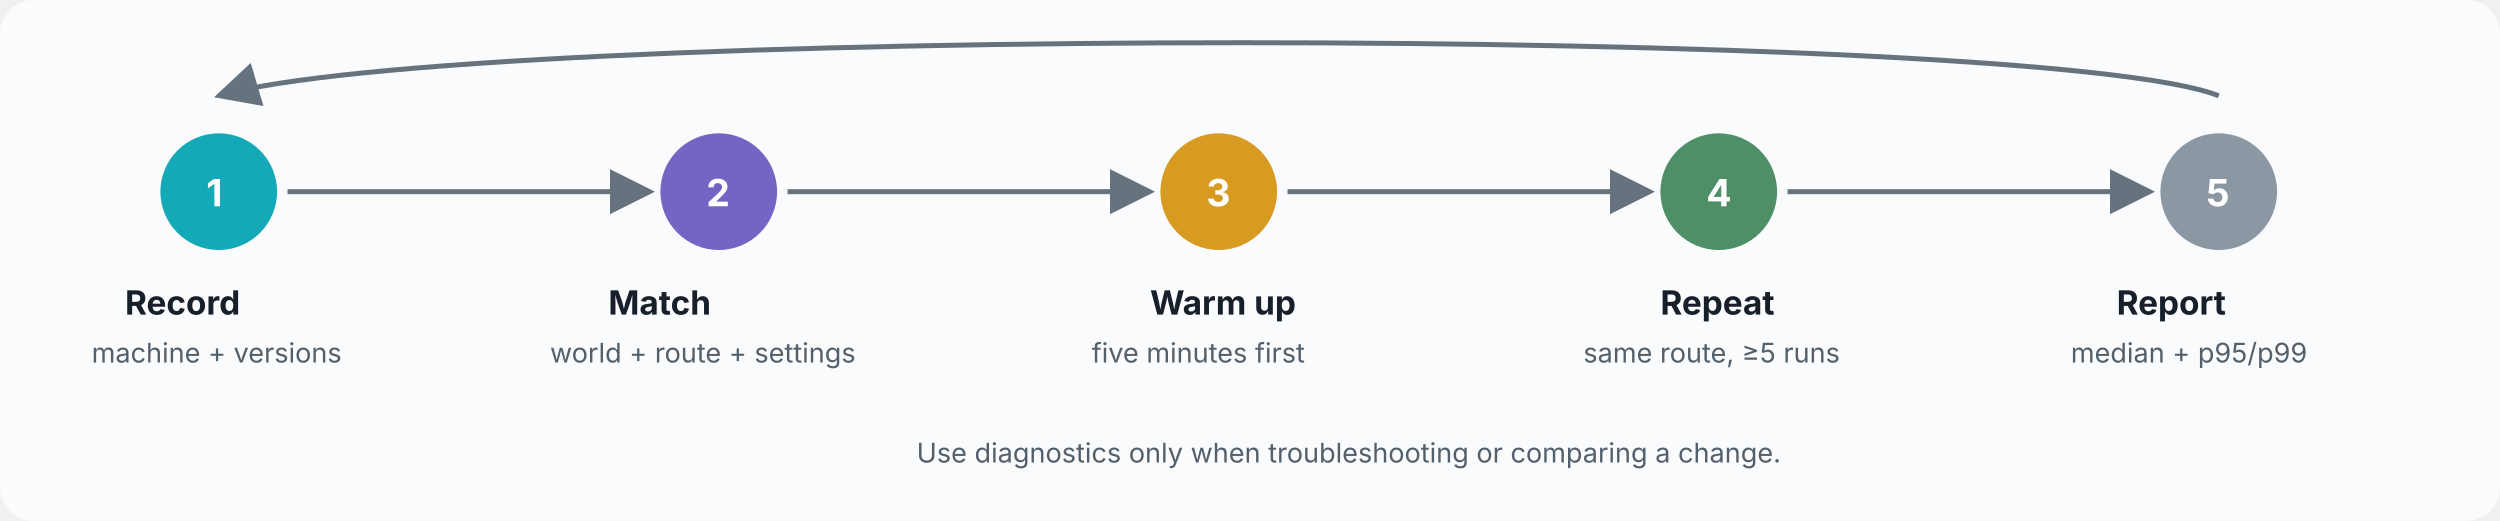
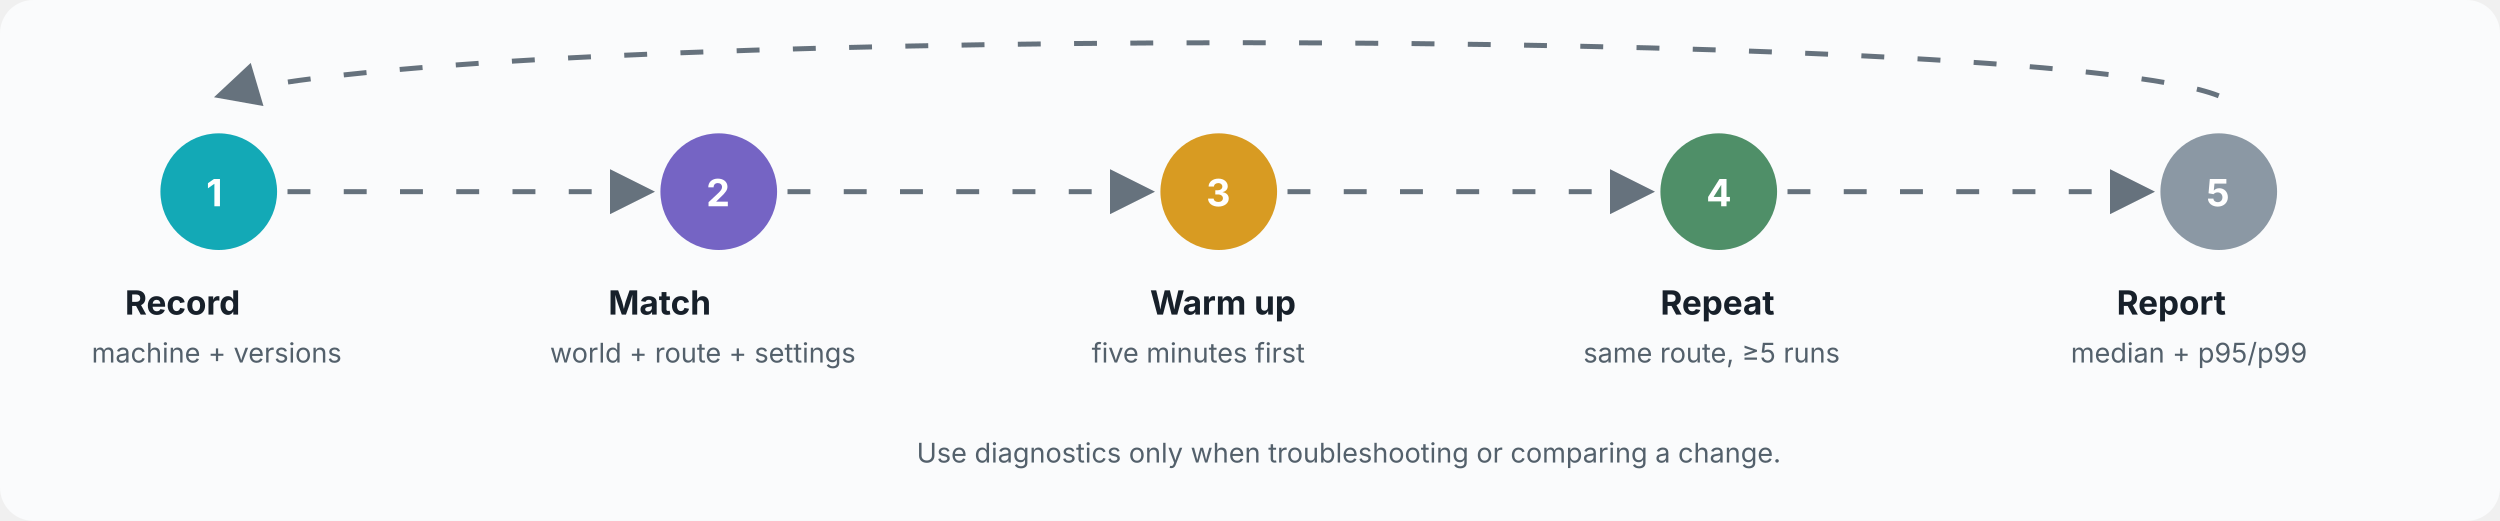
<svg xmlns="http://www.w3.org/2000/svg" viewBox="0 0 1200 250" role="img" aria-labelledby="title desc">
  <defs>
-     <style>text{font-family:-apple-system,BlinkMacSystemFont,"Segoe UI",sans-serif;fill:#17202a}.num{font-size:18px;font-weight:700;fill:#fff}.title{font-size:16px;font-weight:700}.body{font-size:13px;fill:#53606b}.arrow{stroke:#66727d;stroke-width:2.4;fill:none;marker-end:url(#arrow)}@media (prefers-color-scheme: dark){text{fill:#eef2f5}.body{fill:#b8c4ce}rect[fill="#fafbfc"]{fill:#151a1f}}</style>
+     <style>@keyframes benchmarkFlow{to{stroke-dashoffset:-52}}.loop{stroke-dasharray:11 16;animation:benchmarkFlow 7s linear infinite}.step{animation:modelPulse 6s ease-in-out infinite}@keyframes modelPulse{0%,100%{opacity:.86}50%{opacity:1}}.step:nth-of-type(2){animation-delay:-1.2s}.step:nth-of-type(3){animation-delay:-2.4s}.step:nth-of-type(4){animation-delay:-3.6s}.step:nth-of-type(5){animation-delay:-4.8s}@media (prefers-reduced-motion:reduce){.loop,.step{animation:none}}text{font-family:-apple-system,BlinkMacSystemFont,"Segoe UI",sans-serif;fill:#17202a}.num{font-size:18px;font-weight:700;fill:#fff}.title{font-size:16px;font-weight:700}.body{font-size:13px;fill:#53606b}.arrow{stroke:#66727d;stroke-width:2.4;fill:none;marker-end:url(#arrow)}@media (prefers-color-scheme: dark){text{fill:#eef2f5}.body{fill:#b8c4ce}rect[fill="#fafbfc"]{fill:#151a1f}}</style>
    <marker id="arrow" markerWidth="9" markerHeight="9" refX="8" refY="4.5" orient="auto">
      <path d="M0,0 L9,4.5 L0,9 z" fill="#66727d" />
    </marker>
  </defs>
  <rect width="1200" height="250" rx="16" fill="#fafbfc" />
-   <g>
+   <g class="step">
    <circle cx="105" cy="92" r="28" fill="#13a9b6" />
    <text class="num" x="99" y="99">1</text>
    <text class="title" x="60" y="151">Record</text>
    <text class="body" x="44" y="174">machine + versions</text>
  </g>
-   <g>
+   <g class="step">
    <circle cx="345" cy="92" r="28" fill="#7564c4" />
    <text class="num" x="339" y="99">2</text>
    <text class="title" x="292" y="151">Match</text>
    <text class="body" x="264" y="174">world + route + settings</text>
  </g>
-   <g>
+   <g class="step">
    <circle cx="585" cy="92" r="28" fill="#d89b22" />
    <text class="num" x="579" y="99">3</text>
    <text class="title" x="552" y="151">Warm up</text>
    <text class="body" x="524" y="174">five minutes first</text>
  </g>
-   <g>
+   <g class="step">
    <circle cx="825" cy="92" r="28" fill="#4f8f68" />
    <text class="num" x="819" y="99">4</text>
    <text class="title" x="797" y="151">Repeat</text>
    <text class="body" x="760" y="174">same route, ≥5 runs</text>
  </g>
-   <g>
+   <g class="step">
    <circle cx="1065" cy="92" r="28" fill="#8b98a4" />
    <text class="num" x="1059" y="99">5</text>
    <text class="title" x="1016" y="151">Report</text>
    <text class="body" x="994" y="174">median + p95/p99</text>
  </g>
-   <path class="arrow" d="M138 92 H312" />
-   <path class="arrow" d="M378 92 H552" />
-   <path class="arrow" d="M618 92 H792" />
-   <path class="arrow" d="M858 92 H1032" />
-   <path class="arrow" d="M1065 46 C980 12 220 12 105 46" />
+   <path class="arrow loop" d="M138 92 H312" />
+   <path class="arrow loop" d="M378 92 H552" />
+   <path class="arrow loop" d="M618 92 H792" />
+   <path class="arrow loop" d="M858 92 H1032" />
+   <path class="arrow loop" d="M1065 46 C980 12 220 12 105 46" />
  <text class="body" x="440" y="222">Use diagnostics only when troubleshooting or comparing a change.</text>
</svg>
